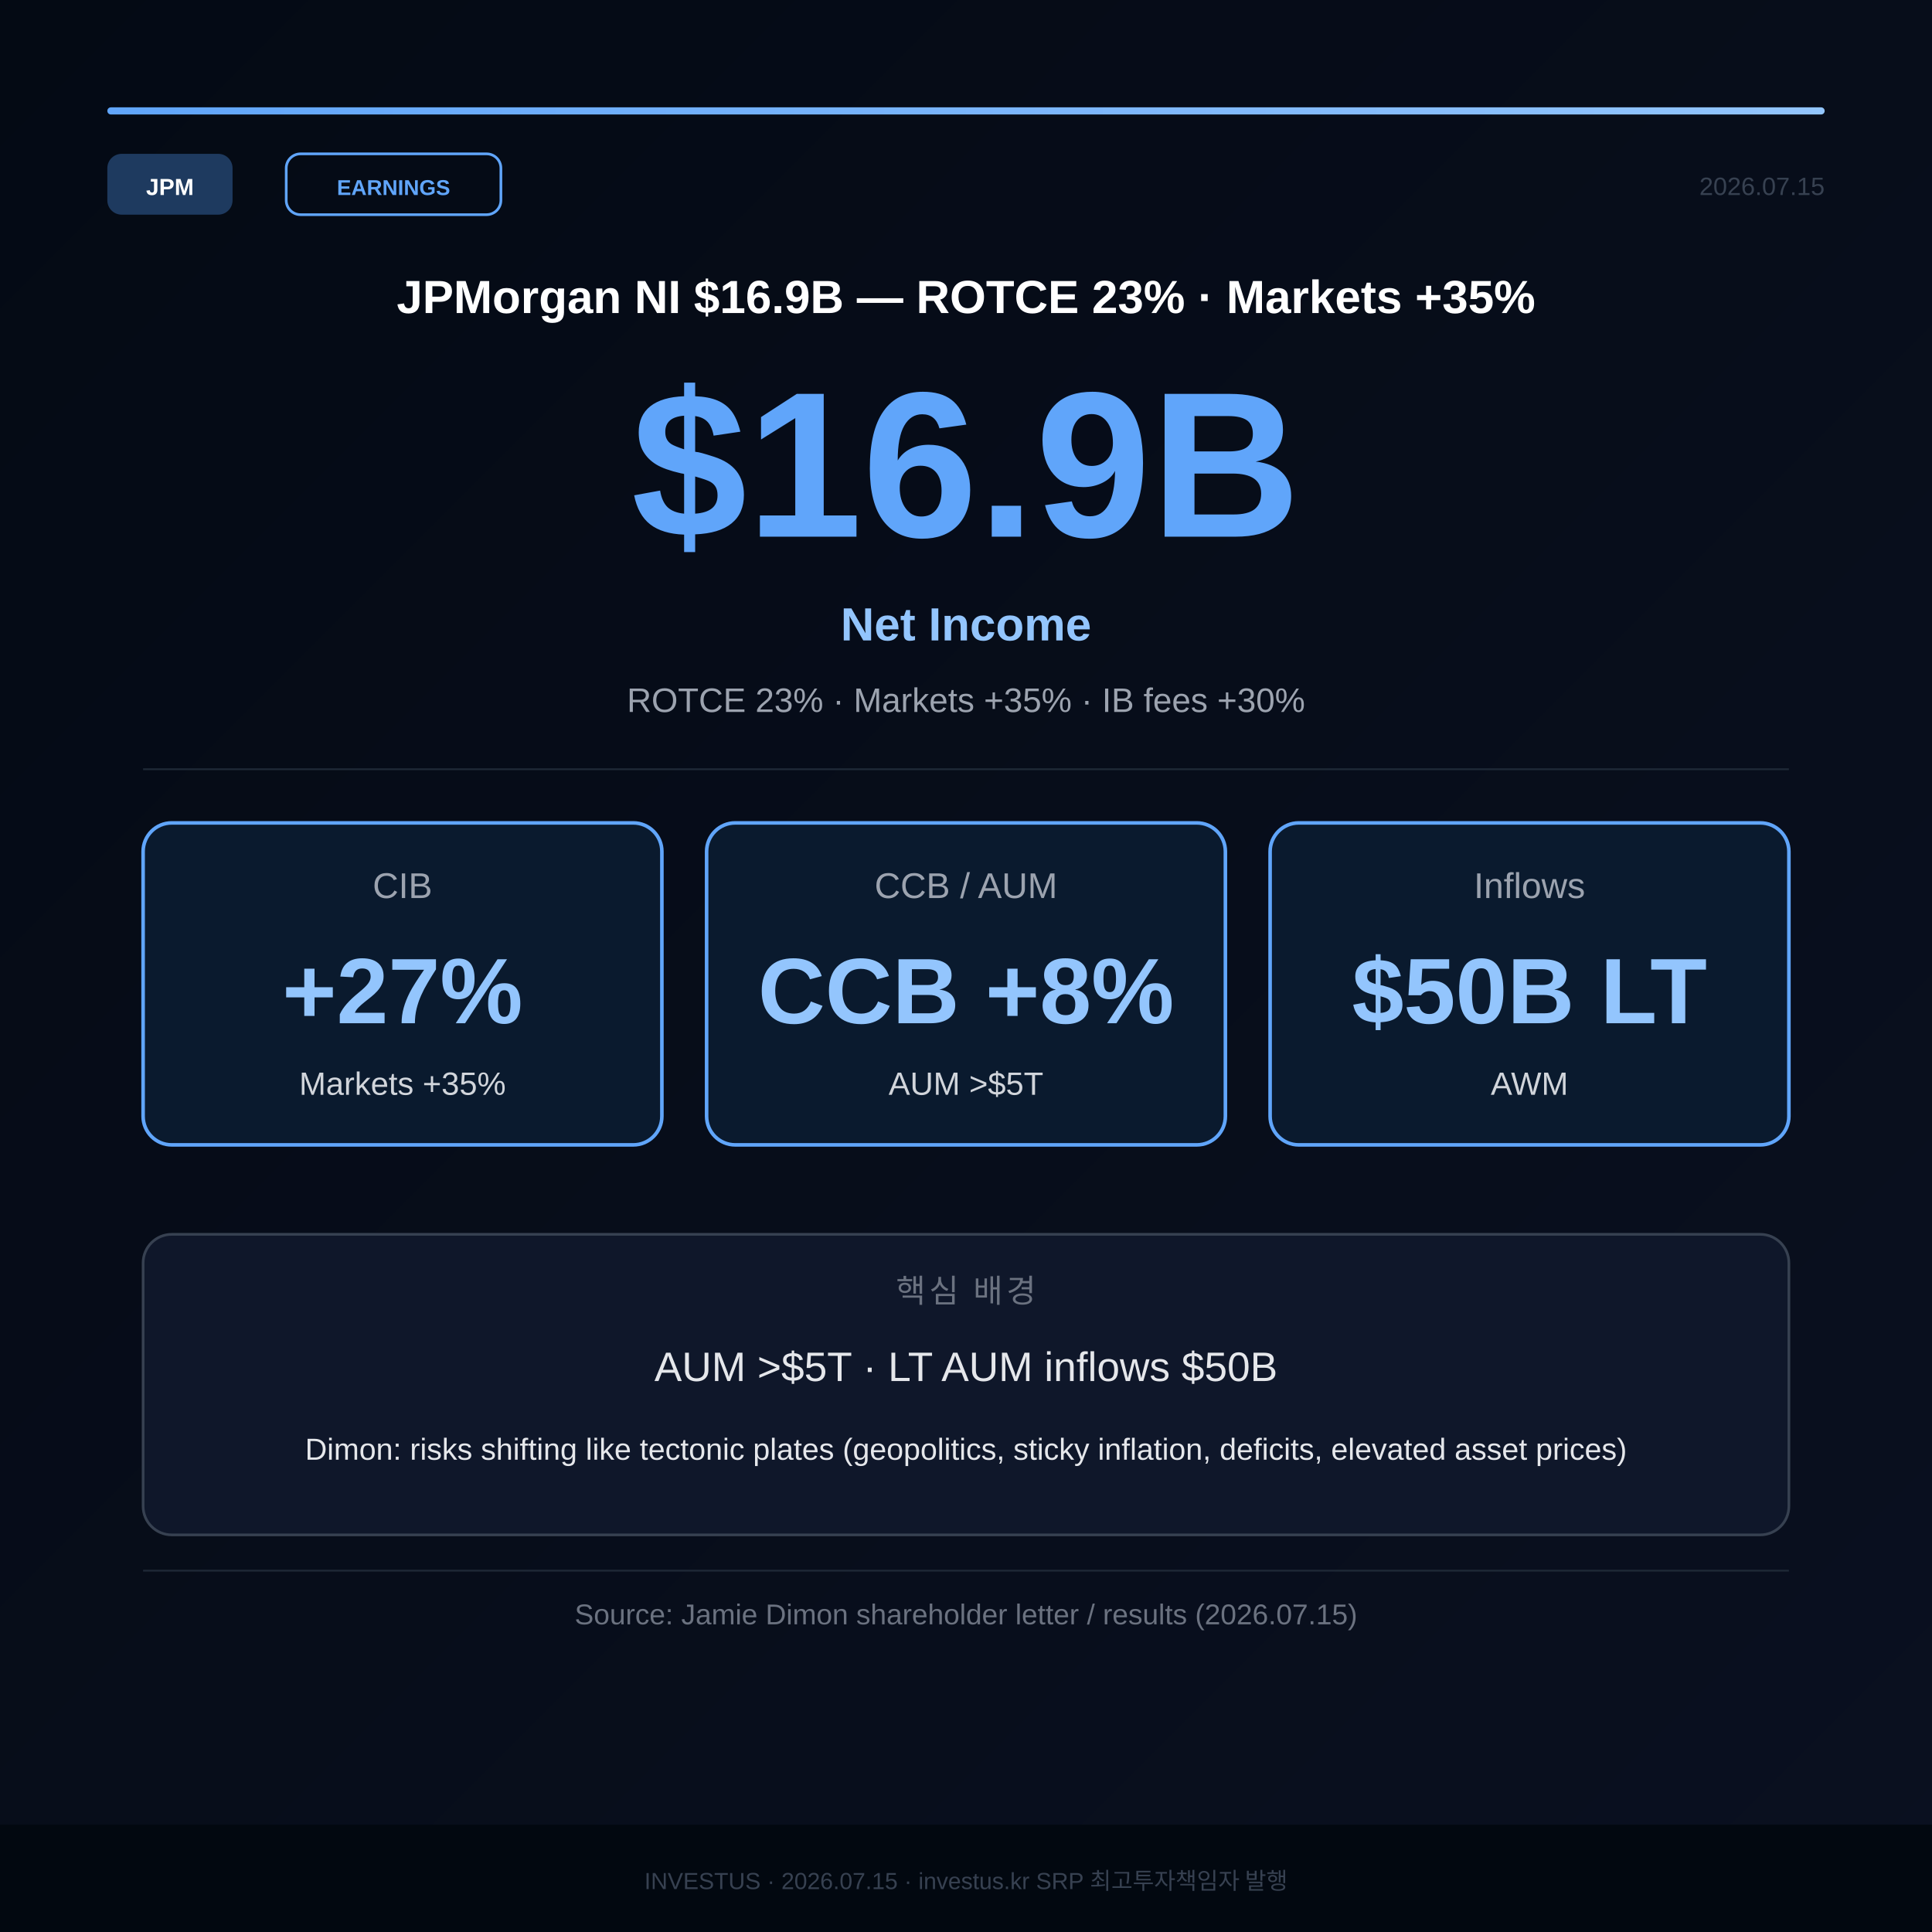
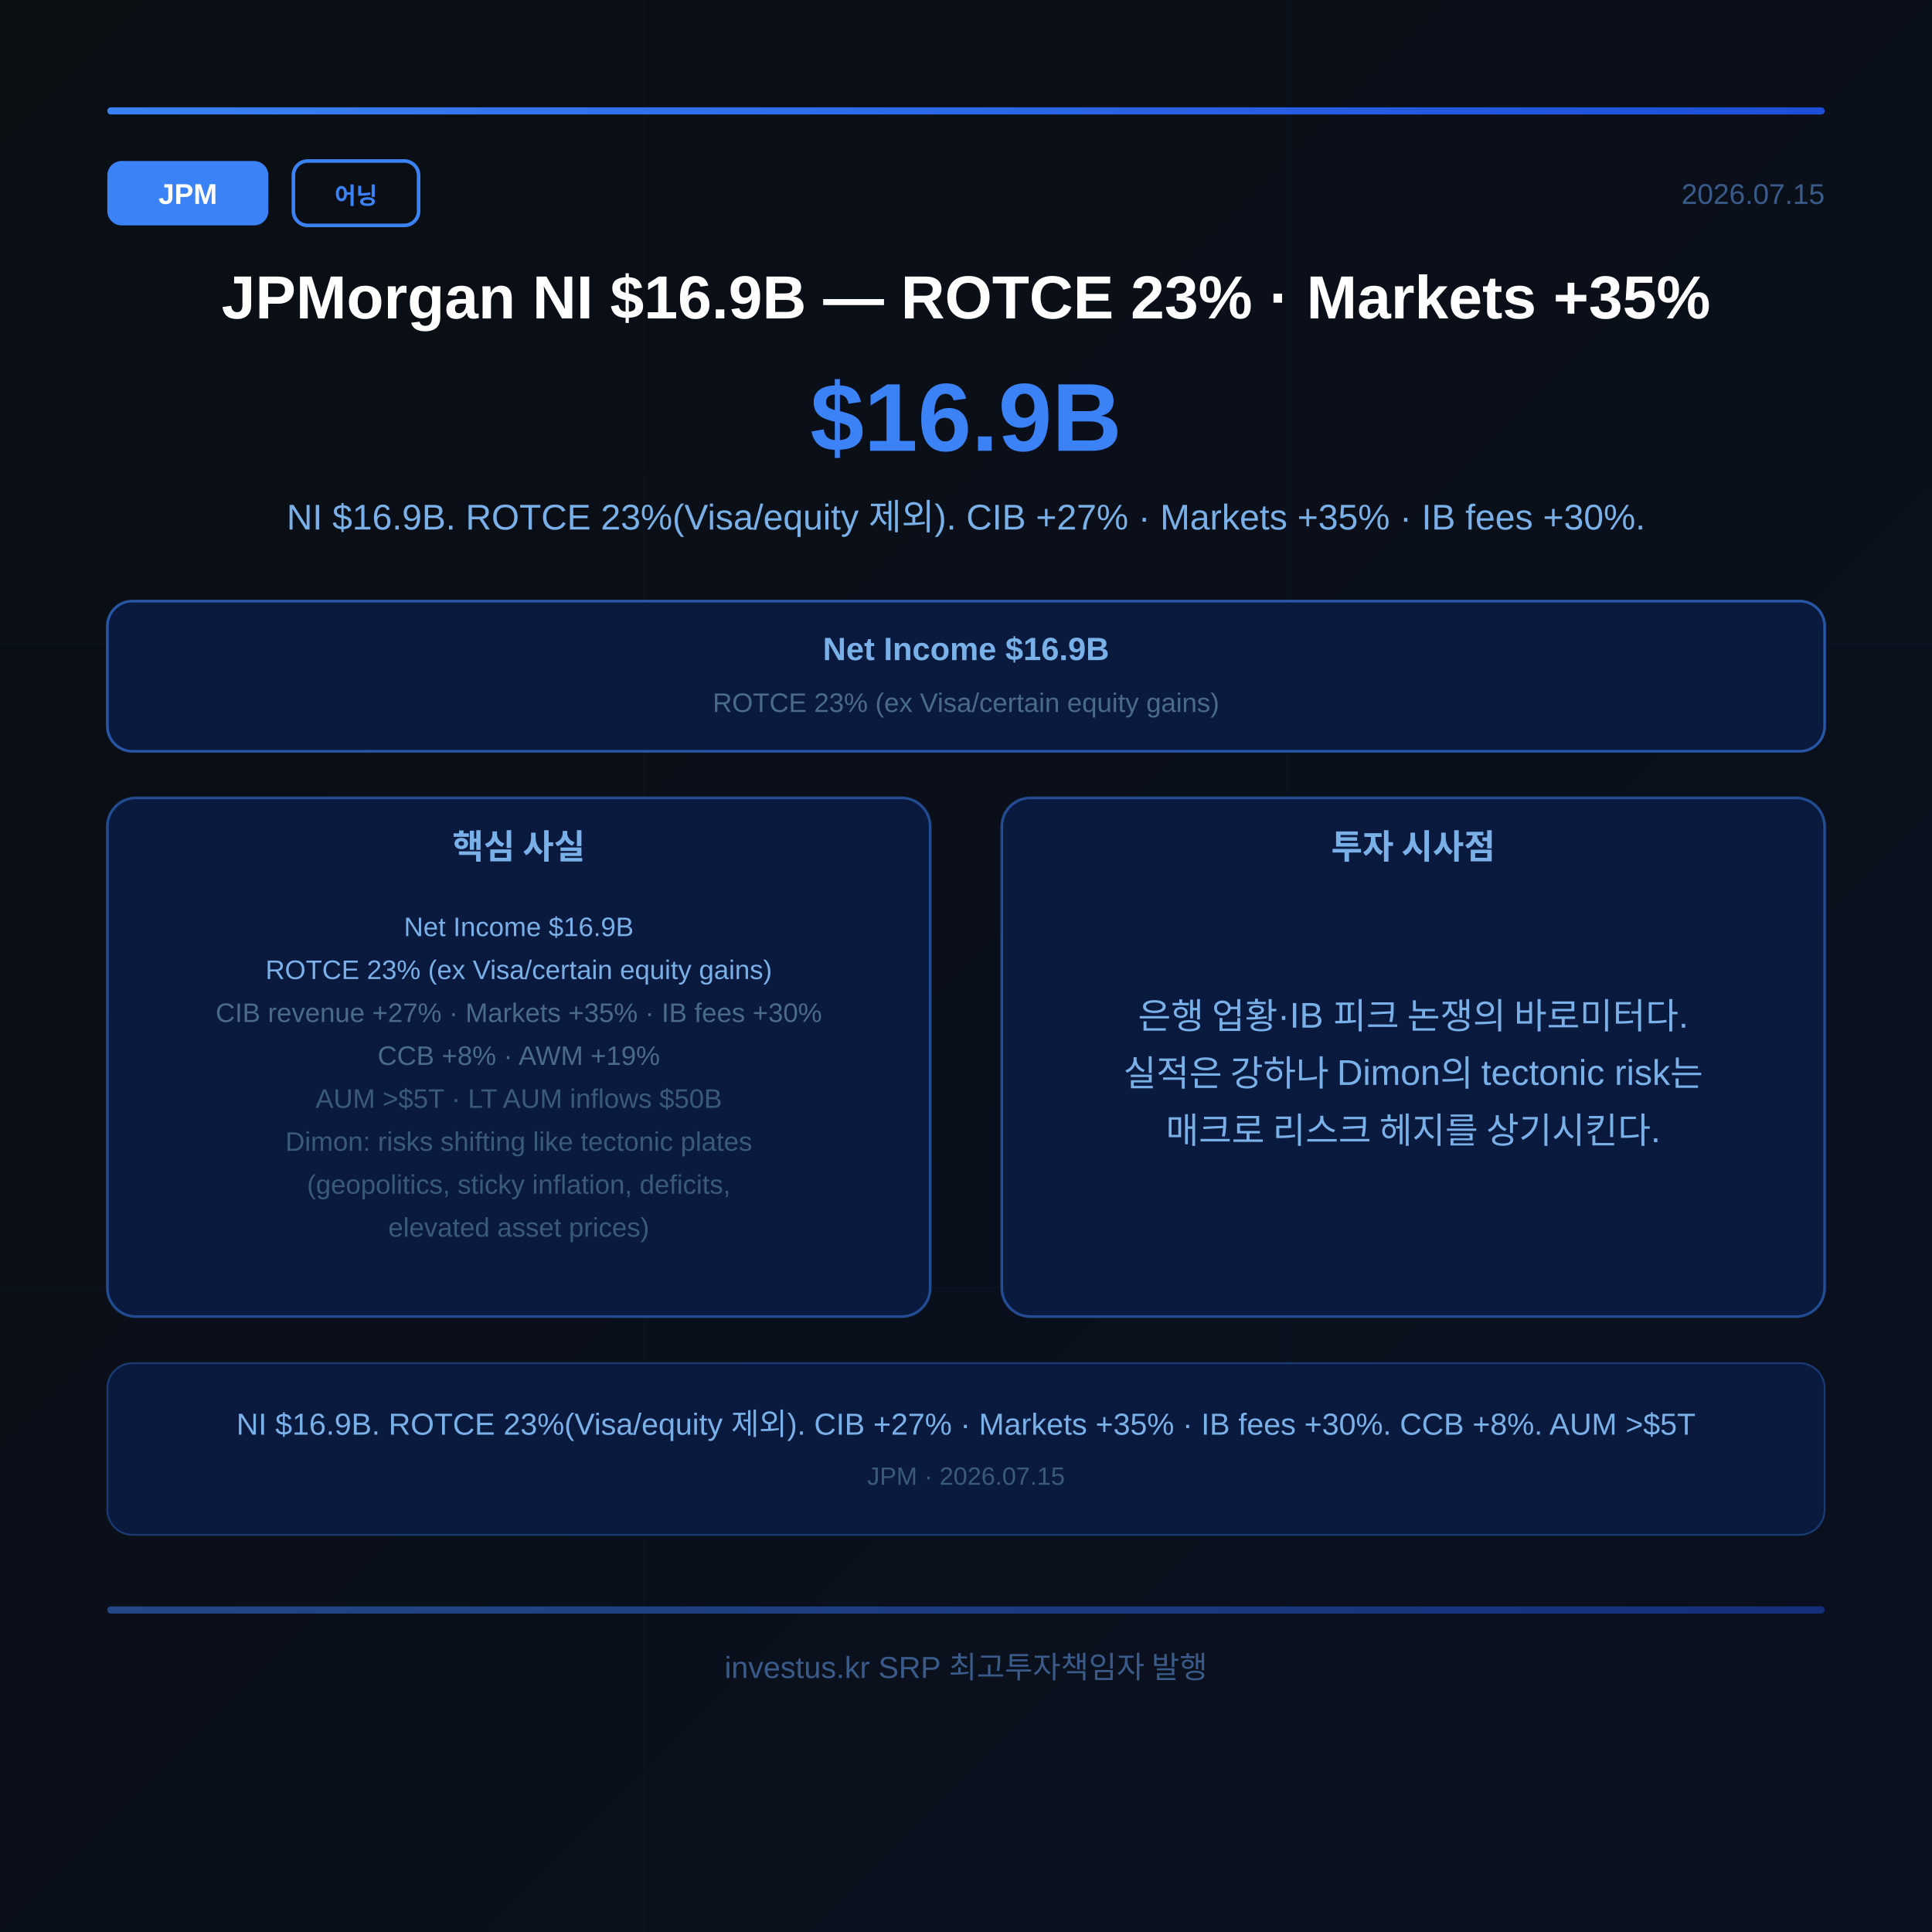
<svg xmlns="http://www.w3.org/2000/svg" viewBox="0 0 1080 1080" width="1080" height="1080">
  <defs>
    <linearGradient id="bg" x1="0%" y1="0%" x2="100%" y2="100%">
-       <stop offset="0%" style="stop-color:#040a14" />
+       <stop offset="0%" style="stop-color:#0a0f14" />
      <stop offset="100%" style="stop-color:#0a1020" />
    </linearGradient>
    <linearGradient id="grad" x1="0%" y1="0%" x2="100%" y2="0%">
-       <stop offset="0%" style="stop-color:#60a5fa" />
-       <stop offset="100%" style="stop-color:#93c5fd" />
+       <stop offset="0%" style="stop-color:#3b82f6" />
+       <stop offset="100%" style="stop-color:#1d4ed8" />
    </linearGradient>
  </defs>
  <rect width="1080" height="1080" fill="url(#bg)" />
+   <line x1="0" y1="360" x2="1080" y2="360" stroke="#3b82f6" stroke-width="0.3" stroke-opacity="0.08" />
+   <line x1="0" y1="720" x2="1080" y2="720" stroke="#3b82f6" stroke-width="0.3" stroke-opacity="0.08" />
+   <line x1="360" y1="0" x2="360" y2="1080" stroke="#3b82f6" stroke-width="0.3" stroke-opacity="0.08" />
+   <line x1="720" y1="0" x2="720" y2="1080" stroke="#3b82f6" stroke-width="0.3" stroke-opacity="0.08" />
  <rect x="60" y="60" width="960" height="4" fill="url(#grad)" rx="2" />
-   <rect x="60" y="86" width="70" height="34" rx="8" fill="#1e3a5f" />
-   <text x="95.0" y="109" font-family="Arial Black, Arial" font-weight="900" font-size="13" fill="#ffffff" text-anchor="middle">JPM</text>
-   <rect x="160" y="86" width="120" height="34" rx="8" fill="none" stroke="#60a5fa" stroke-width="1.5" />
-   <text x="220.0" y="109" font-family="Arial, sans-serif" font-weight="700" font-size="12" fill="#60a5fa" text-anchor="middle">EARNINGS</text>
-   <text x="1020" y="109" font-family="Arial, sans-serif" font-size="14" fill="#374151" text-anchor="end">2026.07.15</text>
-   <text x="540" y="175" font-family="Arial Black, Arial" font-weight="900" font-size="26" fill="#ffffff" text-anchor="middle">JPMorgan NI $16.9B — ROTCE 23% · Markets +35%</text>
-   <text x="540" y="300" font-family="Arial Black, Arial" font-weight="900" font-size="116" fill="#60a5fa" text-anchor="middle">$16.9B</text>
-   <text x="540" y="358" font-family="Arial Black, Arial" font-weight="900" font-size="26" fill="#93c5fd" text-anchor="middle">Net Income</text>
-   <text x="540" y="398" font-family="Arial, sans-serif" font-size="19" fill="#9ca3af" text-anchor="middle">ROTCE 23% · Markets +35% · IB fees +30%</text>
-   <line x1="80" y1="430" x2="1000" y2="430" stroke="#1f2937" stroke-width="1" />
-   <rect x="80" y="460" width="290" height="180" rx="16" fill="#0a1a2e" stroke="#60a5fa" stroke-width="2" />
-   <text x="225.0" y="502" font-family="Arial, sans-serif" font-size="20" fill="#9ca3af" text-anchor="middle">CIB</text>
-   <text x="225.0" y="572" font-family="Arial Black, Arial" font-weight="900" font-size="52" fill="#93c5fd" text-anchor="middle">+27%</text>
-   <text x="225.0" y="612" font-family="Arial, sans-serif" font-size="18" fill="#d1d5db" text-anchor="middle">Markets +35%</text>
-   <rect x="395" y="460" width="290" height="180" rx="16" fill="#0a1a2e" stroke="#60a5fa" stroke-width="2" />
-   <text x="540.0" y="502" font-family="Arial, sans-serif" font-size="20" fill="#9ca3af" text-anchor="middle">CCB / AUM</text>
-   <text x="540.0" y="572" font-family="Arial Black, Arial" font-weight="900" font-size="52" fill="#93c5fd" text-anchor="middle">CCB +8%</text>
-   <text x="540.0" y="612" font-family="Arial, sans-serif" font-size="18" fill="#d1d5db" text-anchor="middle">AUM &gt;$5T</text>
-   <rect x="710" y="460" width="290" height="180" rx="16" fill="#0a1a2e" stroke="#60a5fa" stroke-width="2" />
-   <text x="855.0" y="502" font-family="Arial, sans-serif" font-size="20" fill="#9ca3af" text-anchor="middle">Inflows</text>
-   <text x="855.0" y="572" font-family="Arial Black, Arial" font-weight="900" font-size="52" fill="#93c5fd" text-anchor="middle">$50B LT</text>
-   <text x="855.0" y="612" font-family="Arial, sans-serif" font-size="18" fill="#d1d5db" text-anchor="middle">AWM</text>
-   <rect x="80" y="690" width="920" height="168" rx="16" fill="#0f172a" stroke="#374151" stroke-width="1.5" />
-   <text x="540" y="728" font-family="Arial, sans-serif" font-size="18" fill="#6b7280" text-anchor="middle" letter-spacing="2">핵심 배경</text>
-   <text x="540" y="772" font-family="Arial, sans-serif" font-size="23" fill="#e5e7eb" text-anchor="middle">AUM &gt;$5T · LT AUM inflows $50B</text>
-   <text x="540" y="816" font-family="Arial, sans-serif" font-size="17" fill="#e5e7eb" text-anchor="middle">Dimon: risks shifting like tectonic plates (geopolitics, sticky inflation, deficits, elevated asset prices)</text>
-   <line x1="80" y1="878" x2="1000" y2="878" stroke="#1f2937" stroke-width="1" />
-   <text x="540" y="908" font-family="Arial, sans-serif" font-size="16" fill="#6b7280" text-anchor="middle">Source: Jamie Dimon shareholder letter / results (2026.07.15)</text>
-   <rect x="0" y="1020" width="1080" height="60" fill="#020810" />
-   <text x="540" y="1056" font-family="Arial, sans-serif" font-size="13" fill="#374151" text-anchor="middle">INVESTUS · 2026.07.15 · investus.kr SRP 최고투자책임자 발행</text>
+   <rect x="60" y="90" width="90" height="36" rx="8" fill="#3b82f6" />
+   <text x="105" y="114" font-family="Arial Black, Arial" font-weight="900" font-size="16" fill="#ffffff" text-anchor="middle">JPM</text>
+   <rect x="164" y="90" width="70" height="36" rx="8" fill="none" stroke="#3b82f6" stroke-width="2" />
+   <text x="199" y="114" font-family="Arial, sans-serif" font-weight="700" font-size="13" fill="#3b82f6" text-anchor="middle">어닝</text>
+   <text x="1020" y="114" font-family="Arial, sans-serif" font-size="16" fill="#3a5a8a" text-anchor="end">2026.07.15</text>
+   <text x="540" y="178" font-family="Arial Black, Arial" font-weight="900" font-size="34" fill="#ffffff" text-anchor="middle">JPMorgan NI $16.9B — ROTCE 23% · Markets +35%</text>
+   <text x="540" y="252" font-family="Arial Black, Arial" font-weight="900" font-size="54" fill="#3b82f6" text-anchor="middle">$16.9B</text>
+   <text x="540" y="296" font-family="Arial, sans-serif" font-size="20" fill="#7ab0e8" text-anchor="middle">NI $16.9B. ROTCE 23%(Visa/equity 제외). CIB +27% · Markets +35% · IB fees +30%.</text>
+   <rect x="60" y="336" width="960" height="84" rx="14" fill="#0a1a3e" stroke="#3b82f6" stroke-width="1.5" stroke-opacity="0.6" />
+   <text x="540" y="369" font-family="Arial Black, Arial" font-weight="900" font-size="18" fill="#7ab0e8" text-anchor="middle">Net Income $16.9B</text>
+   <text x="540" y="398" font-family="Arial, sans-serif" font-size="15" fill="#4a6a8a" text-anchor="middle">ROTCE 23% (ex Visa/certain equity gains)</text>
+   <rect x="60" y="446" width="460" height="290" rx="16" fill="#0a1a3e" stroke="#3b82f6" stroke-width="1.5" stroke-opacity="0.5" />
+   <text x="290" y="480" font-family="Arial Black, Arial" font-weight="900" font-size="19" fill="#7ab0e8" text-anchor="middle">핵심 사실</text>
+   <text x="290" y="523.3" font-family="Arial, sans-serif" font-size="15" fill="#7ab0e8" text-anchor="middle">Net Income $16.9B</text>
+   <text x="290" y="547.3" font-family="Arial, sans-serif" font-size="15" fill="#7ab0e8" text-anchor="middle">ROTCE 23% (ex Visa/certain equity gains)</text>
+   <text x="290" y="571.3" font-family="Arial, sans-serif" font-size="15" fill="#4a6a8a" text-anchor="middle">CIB revenue +27% · Markets +35% · IB fees +30%</text>
+   <text x="290" y="595.3" font-family="Arial, sans-serif" font-size="15" fill="#4a6a8a" text-anchor="middle">CCB +8% · AWM +19%</text>
+   <text x="290" y="619.3" font-family="Arial, sans-serif" font-size="15" fill="#3a5a7a" text-anchor="middle">AUM &gt;$5T · LT AUM inflows $50B</text>
+   <text x="290" y="643.3" font-family="Arial, sans-serif" font-size="15" fill="#3a5a7a" text-anchor="middle">Dimon: risks shifting like tectonic plates</text>
+   <text x="290" y="667.3" font-family="Arial, sans-serif" font-size="15" fill="#3a5a7a" text-anchor="middle">(geopolitics, sticky inflation, deficits,</text>
+   <text x="290" y="691.3" font-family="Arial, sans-serif" font-size="15" fill="#3a5a7a" text-anchor="middle">elevated asset prices)</text>
+   <rect x="560" y="446" width="460" height="290" rx="16" fill="#0a1a3e" stroke="#3b82f6" stroke-width="1.5" stroke-opacity="0.5" />
+   <text x="790" y="480" font-family="Arial Black, Arial" font-weight="900" font-size="19" fill="#7ab0e8" text-anchor="middle">투자 시사점</text>
+   <text x="790" y="575.0" font-family="Arial, sans-serif" font-size="20" fill="#7ab0e8" text-anchor="middle">은행 업황·IB 피크 논쟁의 바로미터다.</text>
+   <text x="790" y="607.0" font-family="Arial, sans-serif" font-size="20" fill="#7ab0e8" text-anchor="middle">실적은 강하나 Dimon의 tectonic risk는</text>
+   <text x="790" y="639.0" font-family="Arial, sans-serif" font-size="20" fill="#7ab0e8" text-anchor="middle">매크로 리스크 헤지를 상기시킨다.</text>
+   <rect x="60" y="762" width="960" height="96" rx="14" fill="#0a1a3e" stroke="#3b82f6" stroke-width="1" stroke-opacity="0.35" />
+   <text x="540" y="802" font-family="Arial, sans-serif" font-size="17" fill="#7ab0e8" text-anchor="middle">NI $16.9B. ROTCE 23%(Visa/equity 제외). CIB +27% · Markets +35% · IB fees +30%. CCB +8%. AUM &gt;$5T</text>
+   <text x="540" y="830" font-family="Arial, sans-serif" font-size="14" fill="#3a5a7a" text-anchor="middle">JPM · 2026.07.15</text>
+   <rect x="60" y="898" width="960" height="4" fill="url(#grad)" rx="2" opacity="0.5" />
+   <text x="540" y="938" font-family="Arial, sans-serif" font-size="17" fill="#3a5a8a" text-anchor="middle">investus.kr  SRP 최고투자책임자 발행</text>
</svg>
